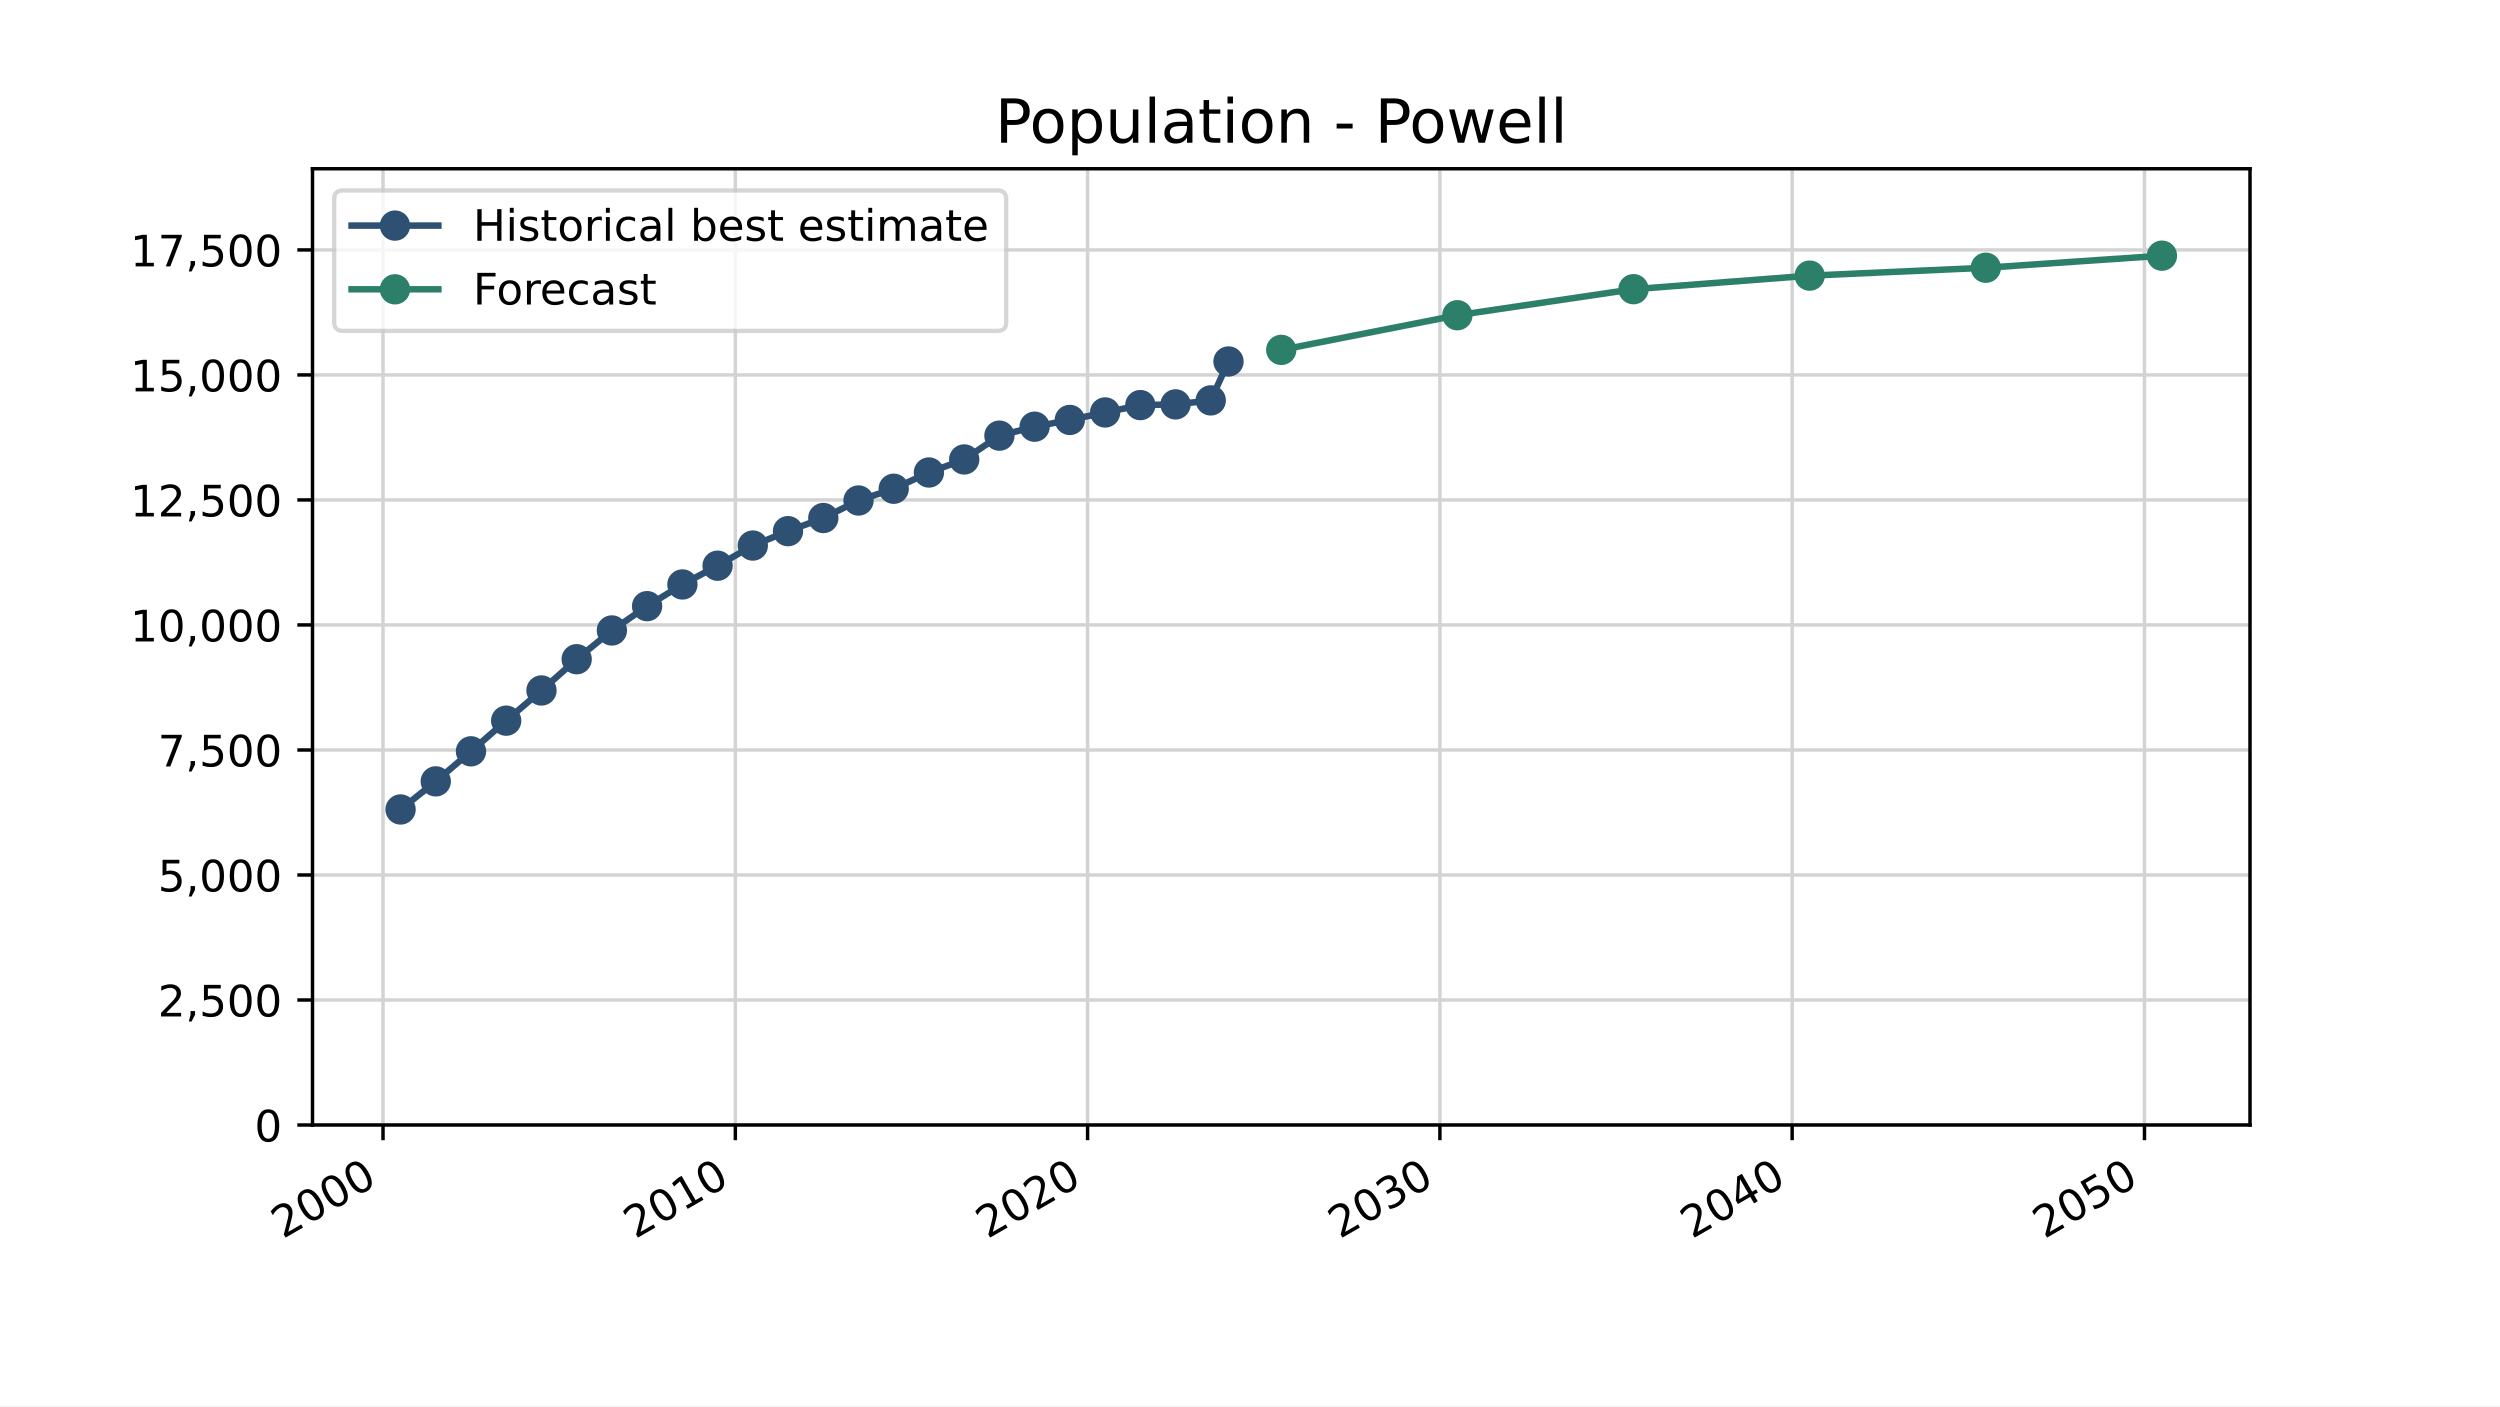
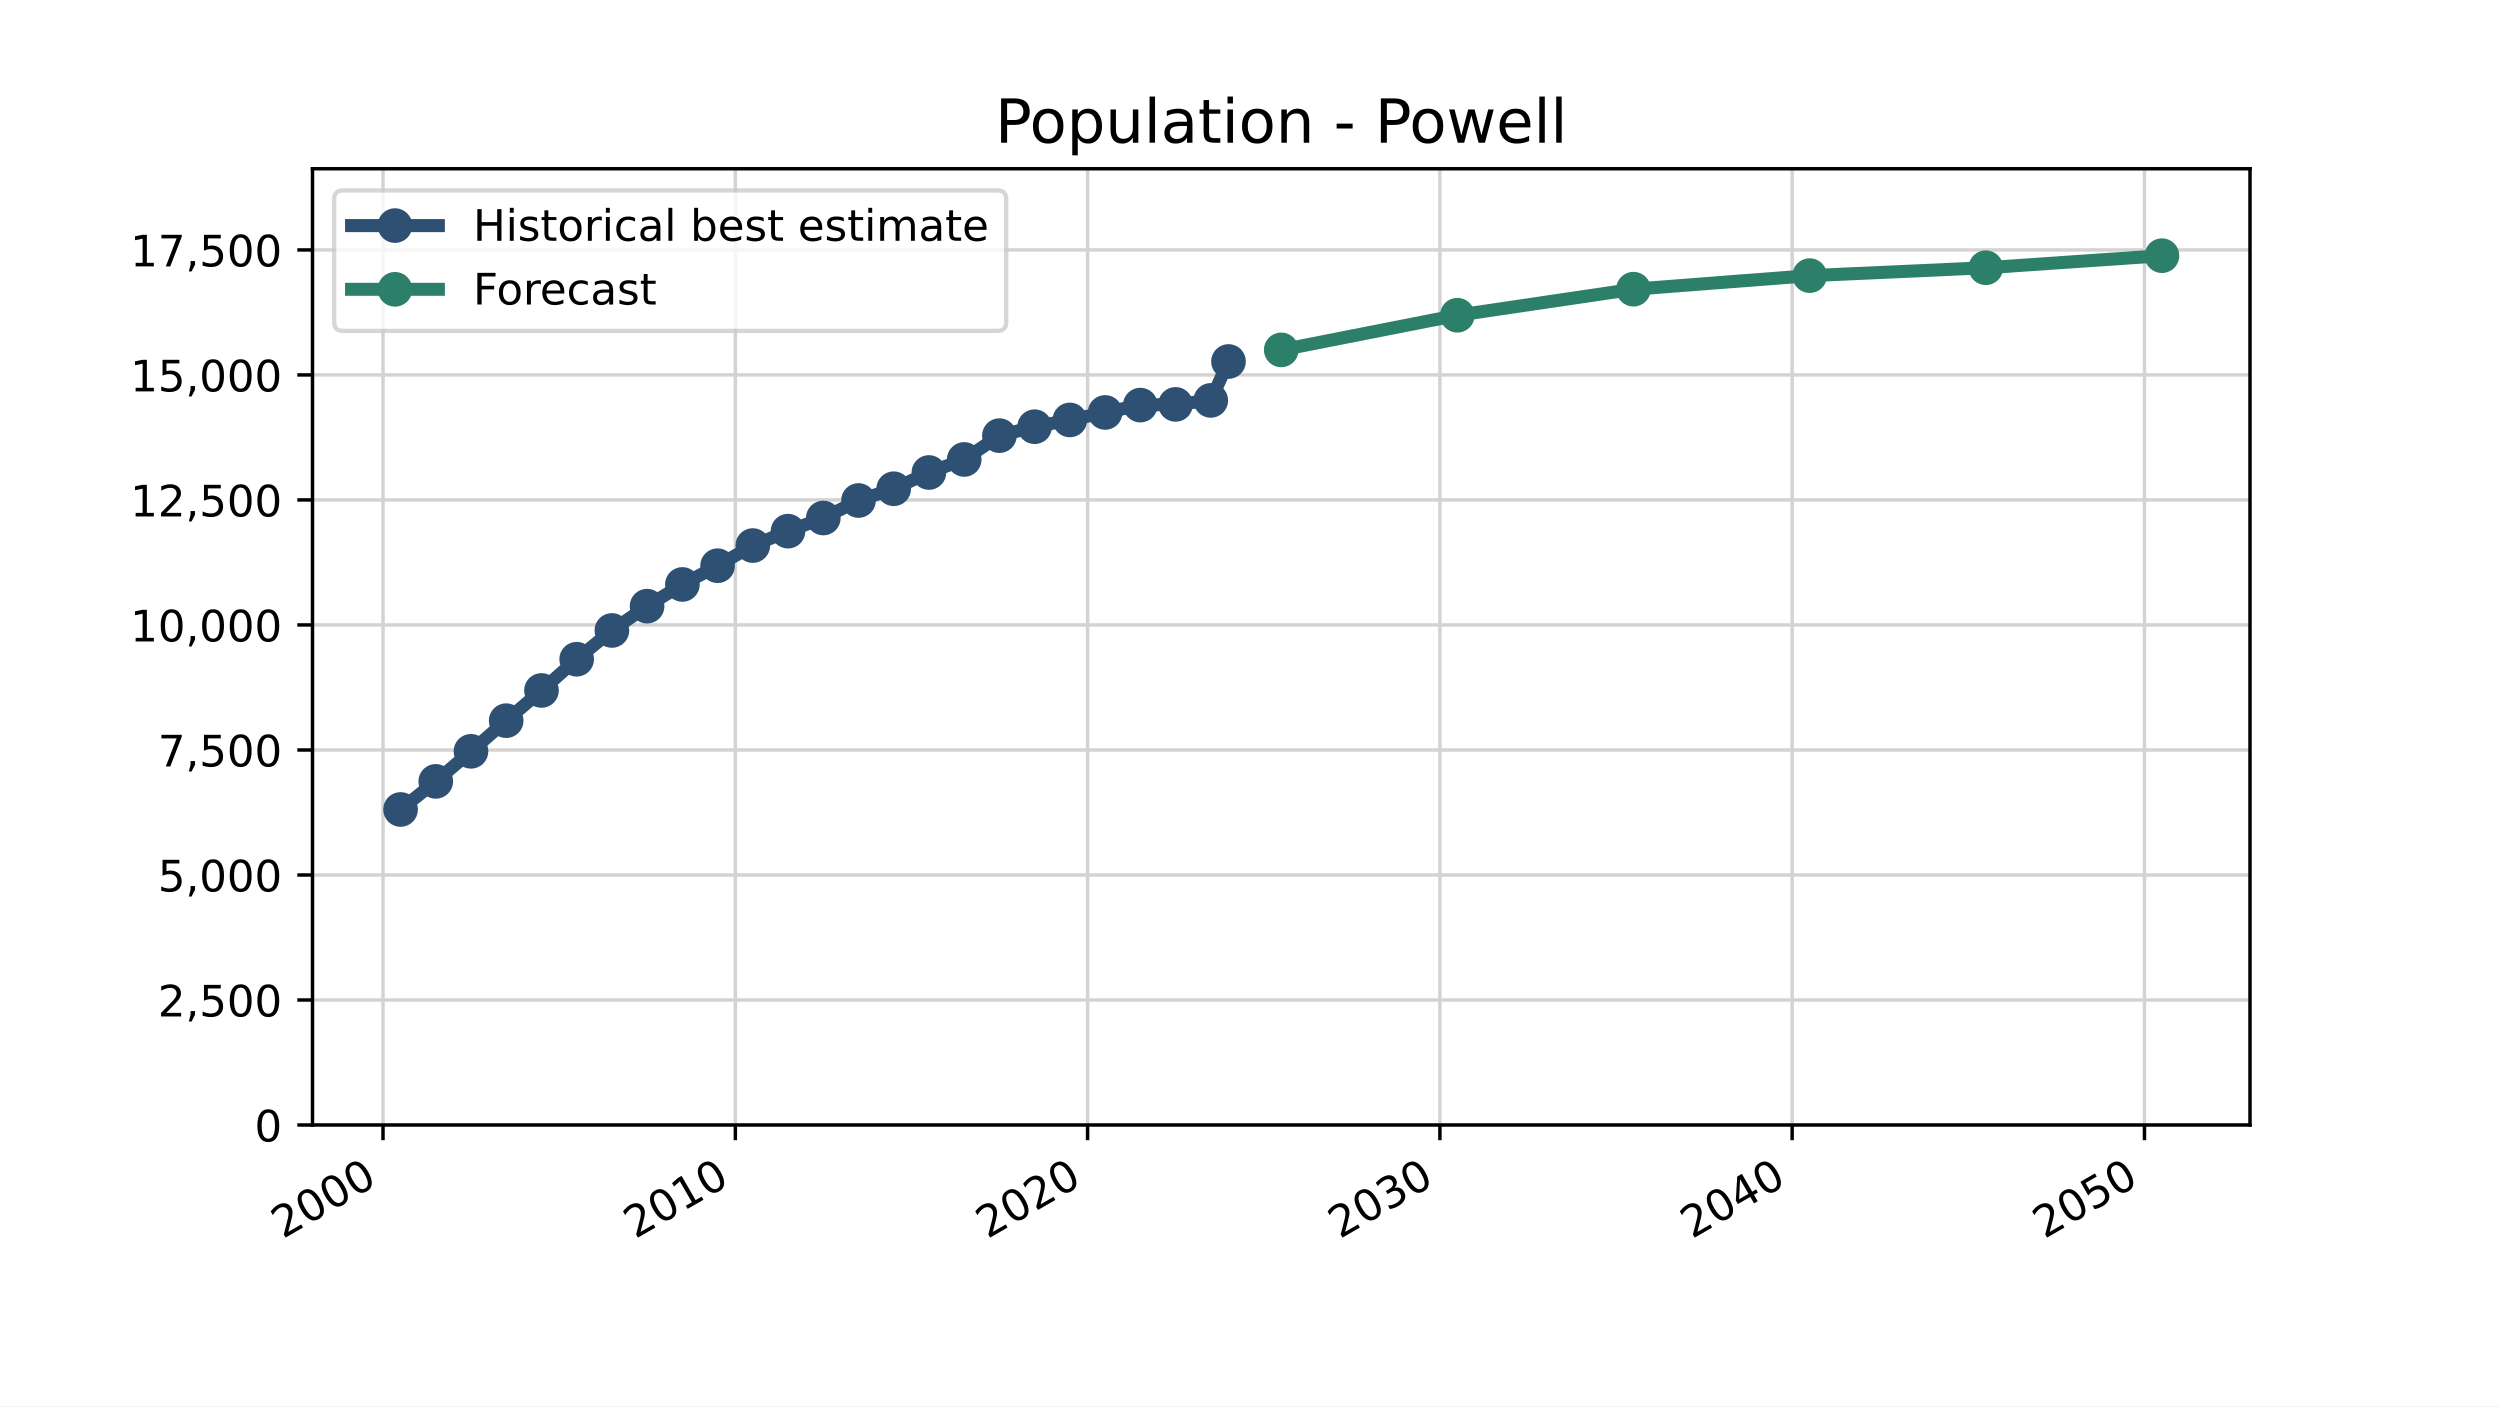
<svg xmlns="http://www.w3.org/2000/svg" xmlns:xlink="http://www.w3.org/1999/xlink" width="576pt" height="324pt" viewBox="0 0 576 324" version="1.1">
  <defs>
    <style type="text/css">*{stroke-linejoin: round; stroke-linecap: butt}</style>
  </defs>
  <g id="figure_1">
    <g id="patch_1">
      <path d="M 0 324  L 576 324  L 576 0  L 0 0  z " style="fill: #ffffff" />
    </g>
    <g id="axes_1">
      <g id="patch_2">
        <path d="M 72 259.2  L 518.4 259.2  L 518.4 38.88  L 72 38.88  z " style="fill: #ffffff" />
      </g>
      <g id="matplotlib.axis_1">
        <g id="xtick_1">
          <g id="line2d_1">
-             <path d="M 88.247 259.2  L 88.247 38.88  " clip-path="url(#p4f12558e69)" style="fill: none; stroke: #d3d3d3; stroke-width: 0.8; stroke-linecap: square" />
+             <path d="M 88.247 259.2  L 88.247 38.88  " clip-path="url(#p412630bc6e)" style="fill: none; stroke: #d3d3d3; stroke-width: 0.8; stroke-linecap: square" />
          </g>
          <g id="line2d_2">
            <defs>
-               <path id="m147e998c92" d="M 0 0  L 0 3.5  " style="stroke: #000000; stroke-width: 0.8" />
+               <path id="m568a4f21c8" d="M 0 0  L 0 3.5  " style="stroke: #000000; stroke-width: 0.8" />
            </defs>
            <g>
-               <use xlink:href="#m147e998c92" x="88.247" y="259.2" style="stroke: #000000; stroke-width: 0.8" />
+               <use xlink:href="#m568a4f21c8" x="88.247" y="259.2" style="stroke: #000000; stroke-width: 0.8" />
            </g>
          </g>
          <g id="text_1">
            <g transform="translate(65.16631 285.5054) rotate(-30) scale(0.1 -0.1)">
              <defs>
                <path id="DejaVuSans-32" d="M 1228 531  L 3431 531  L 3431 0  L 469 0  L 469 531  Q 828 903 1448 1529  Q 2069 2156 2228 2338  Q 2531 2678 2651 2914  Q 2772 3150 2772 3378  Q 2772 3750 2511 3984  Q 2250 4219 1831 4219  Q 1534 4219 1204 4116  Q 875 4013 500 3803  L 500 4441  Q 881 4594 1212 4672  Q 1544 4750 1819 4750  Q 2544 4750 2975 4387  Q 3406 4025 3406 3419  Q 3406 3131 3298 2873  Q 3191 2616 2906 2266  Q 2828 2175 2409 1742  Q 1991 1309 1228 531  z " transform="scale(0.015625)" />
                <path id="DejaVuSans-30" d="M 2034 4250  Q 1547 4250 1301 3770  Q 1056 3291 1056 2328  Q 1056 1369 1301 889  Q 1547 409 2034 409  Q 2525 409 2770 889  Q 3016 1369 3016 2328  Q 3016 3291 2770 3770  Q 2525 4250 2034 4250  z M 2034 4750  Q 2819 4750 3233 4129  Q 3647 3509 3647 2328  Q 3647 1150 3233 529  Q 2819 -91 2034 -91  Q 1250 -91 836 529  Q 422 1150 422 2328  Q 422 3509 836 4129  Q 1250 4750 2034 4750  z " transform="scale(0.015625)" />
              </defs>
              <use xlink:href="#DejaVuSans-32" />
              <use xlink:href="#DejaVuSans-30" x="63.623" />
              <use xlink:href="#DejaVuSans-30" x="127.246" />
              <use xlink:href="#DejaVuSans-30" x="190.869" />
            </g>
          </g>
        </g>
        <g id="xtick_2">
          <g id="line2d_3">
-             <path d="M 169.423 259.2  L 169.423 38.88  " clip-path="url(#p4f12558e69)" style="fill: none; stroke: #d3d3d3; stroke-width: 0.8; stroke-linecap: square" />
+             <path d="M 169.423 259.2  L 169.423 38.88  " clip-path="url(#p412630bc6e)" style="fill: none; stroke: #d3d3d3; stroke-width: 0.8; stroke-linecap: square" />
          </g>
          <g id="line2d_4">
            <g>
-               <use xlink:href="#m147e998c92" x="169.423" y="259.2" style="stroke: #000000; stroke-width: 0.8" />
+               <use xlink:href="#m568a4f21c8" x="169.423" y="259.2" style="stroke: #000000; stroke-width: 0.8" />
            </g>
          </g>
          <g id="text_2">
            <g transform="translate(146.3433 285.5054) rotate(-30) scale(0.1 -0.1)">
              <defs>
                <path id="DejaVuSans-31" d="M 794 531  L 1825 531  L 1825 4091  L 703 3866  L 703 4441  L 1819 4666  L 2450 4666  L 2450 531  L 3481 531  L 3481 0  L 794 0  L 794 531  z " transform="scale(0.015625)" />
              </defs>
              <use xlink:href="#DejaVuSans-32" />
              <use xlink:href="#DejaVuSans-30" x="63.623" />
              <use xlink:href="#DejaVuSans-31" x="127.246" />
              <use xlink:href="#DejaVuSans-30" x="190.869" />
            </g>
          </g>
        </g>
        <g id="xtick_3">
          <g id="line2d_5">
-             <path d="M 250.578 259.2  L 250.578 38.88  " clip-path="url(#p4f12558e69)" style="fill: none; stroke: #d3d3d3; stroke-width: 0.8; stroke-linecap: square" />
+             <path d="M 250.578 259.2  L 250.578 38.88  " clip-path="url(#p412630bc6e)" style="fill: none; stroke: #d3d3d3; stroke-width: 0.8; stroke-linecap: square" />
          </g>
          <g id="line2d_6">
            <g>
-               <use xlink:href="#m147e998c92" x="250.578" y="259.2" style="stroke: #000000; stroke-width: 0.8" />
+               <use xlink:href="#m568a4f21c8" x="250.578" y="259.2" style="stroke: #000000; stroke-width: 0.8" />
            </g>
          </g>
          <g id="text_3">
            <g transform="translate(227.498 285.5054) rotate(-30) scale(0.1 -0.1)">
              <use xlink:href="#DejaVuSans-32" />
              <use xlink:href="#DejaVuSans-30" x="63.623" />
              <use xlink:href="#DejaVuSans-32" x="127.246" />
              <use xlink:href="#DejaVuSans-30" x="190.869" />
            </g>
          </g>
        </g>
        <g id="xtick_4">
          <g id="line2d_7">
-             <path d="M 331.755 259.2  L 331.755 38.88  " clip-path="url(#p4f12558e69)" style="fill: none; stroke: #d3d3d3; stroke-width: 0.8; stroke-linecap: square" />
+             <path d="M 331.755 259.2  L 331.755 38.88  " clip-path="url(#p412630bc6e)" style="fill: none; stroke: #d3d3d3; stroke-width: 0.8; stroke-linecap: square" />
          </g>
          <g id="line2d_8">
            <g>
-               <use xlink:href="#m147e998c92" x="331.755" y="259.2" style="stroke: #000000; stroke-width: 0.8" />
+               <use xlink:href="#m568a4f21c8" x="331.755" y="259.2" style="stroke: #000000; stroke-width: 0.8" />
            </g>
          </g>
          <g id="text_4">
            <g transform="translate(308.675 285.5054) rotate(-30) scale(0.1 -0.1)">
              <defs>
                <path id="DejaVuSans-33" d="M 2597 2516  Q 3050 2419 3304 2112  Q 3559 1806 3559 1356  Q 3559 666 3084 287  Q 2609 -91 1734 -91  Q 1441 -91 1130 -33  Q 819 25 488 141  L 488 750  Q 750 597 1062 519  Q 1375 441 1716 441  Q 2309 441 2620 675  Q 2931 909 2931 1356  Q 2931 1769 2642 2001  Q 2353 2234 1838 2234  L 1294 2234  L 1294 2753  L 1863 2753  Q 2328 2753 2575 2939  Q 2822 3125 2822 3475  Q 2822 3834 2567 4026  Q 2313 4219 1838 4219  Q 1578 4219 1281 4162  Q 984 4106 628 3988  L 628 4550  Q 988 4650 1302 4700  Q 1616 4750 1894 4750  Q 2613 4750 3031 4423  Q 3450 4097 3450 3541  Q 3450 3153 3228 2886  Q 3006 2619 2597 2516  z " transform="scale(0.015625)" />
              </defs>
              <use xlink:href="#DejaVuSans-32" />
              <use xlink:href="#DejaVuSans-30" x="63.623" />
              <use xlink:href="#DejaVuSans-33" x="127.246" />
              <use xlink:href="#DejaVuSans-30" x="190.869" />
            </g>
          </g>
        </g>
        <g id="xtick_5">
          <g id="line2d_9">
-             <path d="M 412.91 259.2  L 412.91 38.88  " clip-path="url(#p4f12558e69)" style="fill: none; stroke: #d3d3d3; stroke-width: 0.8; stroke-linecap: square" />
+             <path d="M 412.91 259.2  L 412.91 38.88  " clip-path="url(#p412630bc6e)" style="fill: none; stroke: #d3d3d3; stroke-width: 0.8; stroke-linecap: square" />
          </g>
          <g id="line2d_10">
            <g>
-               <use xlink:href="#m147e998c92" x="412.91" y="259.2" style="stroke: #000000; stroke-width: 0.8" />
+               <use xlink:href="#m568a4f21c8" x="412.91" y="259.2" style="stroke: #000000; stroke-width: 0.8" />
            </g>
          </g>
          <g id="text_5">
            <g transform="translate(389.8297 285.5054) rotate(-30) scale(0.1 -0.1)">
              <defs>
                <path id="DejaVuSans-34" d="M 2419 4116  L 825 1625  L 2419 1625  L 2419 4116  z M 2253 4666  L 3047 4666  L 3047 1625  L 3713 1625  L 3713 1100  L 3047 1100  L 3047 0  L 2419 0  L 2419 1100  L 313 1100  L 313 1709  L 2253 4666  z " transform="scale(0.015625)" />
              </defs>
              <use xlink:href="#DejaVuSans-32" />
              <use xlink:href="#DejaVuSans-30" x="63.623" />
              <use xlink:href="#DejaVuSans-34" x="127.246" />
              <use xlink:href="#DejaVuSans-30" x="190.869" />
            </g>
          </g>
        </g>
        <g id="xtick_6">
          <g id="line2d_11">
-             <path d="M 494.087 259.2  L 494.087 38.88  " clip-path="url(#p4f12558e69)" style="fill: none; stroke: #d3d3d3; stroke-width: 0.8; stroke-linecap: square" />
+             <path d="M 494.087 259.2  L 494.087 38.88  " clip-path="url(#p412630bc6e)" style="fill: none; stroke: #d3d3d3; stroke-width: 0.8; stroke-linecap: square" />
          </g>
          <g id="line2d_12">
            <g>
-               <use xlink:href="#m147e998c92" x="494.087" y="259.2" style="stroke: #000000; stroke-width: 0.8" />
+               <use xlink:href="#m568a4f21c8" x="494.087" y="259.2" style="stroke: #000000; stroke-width: 0.8" />
            </g>
          </g>
          <g id="text_6">
            <g transform="translate(471.0067 285.5054) rotate(-30) scale(0.1 -0.1)">
              <defs>
                <path id="DejaVuSans-35" d="M 691 4666  L 3169 4666  L 3169 4134  L 1269 4134  L 1269 2991  Q 1406 3038 1543 3061  Q 1681 3084 1819 3084  Q 2600 3084 3056 2656  Q 3513 2228 3513 1497  Q 3513 744 3044 326  Q 2575 -91 1722 -91  Q 1428 -91 1123 -41  Q 819 9 494 109  L 494 744  Q 775 591 1075 516  Q 1375 441 1709 441  Q 2250 441 2565 725  Q 2881 1009 2881 1497  Q 2881 1984 2565 2268  Q 2250 2553 1709 2553  Q 1456 2553 1204 2497  Q 953 2441 691 2322  L 691 4666  z " transform="scale(0.015625)" />
              </defs>
              <use xlink:href="#DejaVuSans-32" />
              <use xlink:href="#DejaVuSans-30" x="63.623" />
              <use xlink:href="#DejaVuSans-35" x="127.246" />
              <use xlink:href="#DejaVuSans-30" x="190.869" />
            </g>
          </g>
        </g>
      </g>
      <g id="matplotlib.axis_2">
        <g id="ytick_1">
          <g id="line2d_13">
-             <path d="M 72 259.2  L 518.4 259.2  " clip-path="url(#p4f12558e69)" style="fill: none; stroke: #d3d3d3; stroke-width: 0.8; stroke-linecap: square" />
+             <path d="M 72 259.2  L 518.4 259.2  " clip-path="url(#p412630bc6e)" style="fill: none; stroke: #d3d3d3; stroke-width: 0.8; stroke-linecap: square" />
          </g>
          <g id="line2d_14">
            <defs>
-               <path id="m5304075250" d="M 0 0  L -3.5 0  " style="stroke: #000000; stroke-width: 0.8" />
+               <path id="m6500c8d4d3" d="M 0 0  L -3.5 0  " style="stroke: #000000; stroke-width: 0.8" />
            </defs>
            <g>
-               <use xlink:href="#m5304075250" x="72" y="259.2" style="stroke: #000000; stroke-width: 0.8" />
+               <use xlink:href="#m6500c8d4d3" x="72" y="259.2" style="stroke: #000000; stroke-width: 0.8" />
            </g>
          </g>
          <g id="text_7">
            <g transform="translate(58.6375 262.9992) scale(0.1 -0.1)">
              <use xlink:href="#DejaVuSans-30" />
            </g>
          </g>
        </g>
        <g id="ytick_2">
          <g id="line2d_15">
-             <path d="M 72 230.398  L 518.4 230.398  " clip-path="url(#p4f12558e69)" style="fill: none; stroke: #d3d3d3; stroke-width: 0.8; stroke-linecap: square" />
+             <path d="M 72 230.398  L 518.4 230.398  " clip-path="url(#p412630bc6e)" style="fill: none; stroke: #d3d3d3; stroke-width: 0.8; stroke-linecap: square" />
          </g>
          <g id="line2d_16">
            <g>
-               <use xlink:href="#m5304075250" x="72" y="230.398" style="stroke: #000000; stroke-width: 0.8" />
+               <use xlink:href="#m6500c8d4d3" x="72" y="230.398" style="stroke: #000000; stroke-width: 0.8" />
            </g>
          </g>
          <g id="text_8">
            <g transform="translate(36.37188 234.197) scale(0.1 -0.1)">
              <defs>
                <path id="DejaVuSans-2c" d="M 750 794  L 1409 794  L 1409 256  L 897 -744  L 494 -744  L 750 256  L 750 794  z " transform="scale(0.015625)" />
              </defs>
              <use xlink:href="#DejaVuSans-32" />
              <use xlink:href="#DejaVuSans-2c" x="63.623" />
              <use xlink:href="#DejaVuSans-35" x="95.41" />
              <use xlink:href="#DejaVuSans-30" x="159.033" />
              <use xlink:href="#DejaVuSans-30" x="222.656" />
            </g>
          </g>
        </g>
        <g id="ytick_3">
          <g id="line2d_17">
-             <path d="M 72 201.595  L 518.4 201.595  " clip-path="url(#p4f12558e69)" style="fill: none; stroke: #d3d3d3; stroke-width: 0.8; stroke-linecap: square" />
+             <path d="M 72 201.595  L 518.4 201.595  " clip-path="url(#p412630bc6e)" style="fill: none; stroke: #d3d3d3; stroke-width: 0.8; stroke-linecap: square" />
          </g>
          <g id="line2d_18">
            <g>
-               <use xlink:href="#m5304075250" x="72" y="201.595" style="stroke: #000000; stroke-width: 0.8" />
+               <use xlink:href="#m6500c8d4d3" x="72" y="201.595" style="stroke: #000000; stroke-width: 0.8" />
            </g>
          </g>
          <g id="text_9">
            <g transform="translate(36.37188 205.3947) scale(0.1 -0.1)">
              <use xlink:href="#DejaVuSans-35" />
              <use xlink:href="#DejaVuSans-2c" x="63.623" />
              <use xlink:href="#DejaVuSans-30" x="95.41" />
              <use xlink:href="#DejaVuSans-30" x="159.033" />
              <use xlink:href="#DejaVuSans-30" x="222.656" />
            </g>
          </g>
        </g>
        <g id="ytick_4">
          <g id="line2d_19">
-             <path d="M 72 172.793  L 518.4 172.793  " clip-path="url(#p4f12558e69)" style="fill: none; stroke: #d3d3d3; stroke-width: 0.8; stroke-linecap: square" />
+             <path d="M 72 172.793  L 518.4 172.793  " clip-path="url(#p412630bc6e)" style="fill: none; stroke: #d3d3d3; stroke-width: 0.8; stroke-linecap: square" />
          </g>
          <g id="line2d_20">
            <g>
-               <use xlink:href="#m5304075250" x="72" y="172.793" style="stroke: #000000; stroke-width: 0.8" />
+               <use xlink:href="#m6500c8d4d3" x="72" y="172.793" style="stroke: #000000; stroke-width: 0.8" />
            </g>
          </g>
          <g id="text_10">
            <g transform="translate(36.37188 176.5924) scale(0.1 -0.1)">
              <defs>
                <path id="DejaVuSans-37" d="M 525 4666  L 3525 4666  L 3525 4397  L 1831 0  L 1172 0  L 2766 4134  L 525 4134  L 525 4666  z " transform="scale(0.015625)" />
              </defs>
              <use xlink:href="#DejaVuSans-37" />
              <use xlink:href="#DejaVuSans-2c" x="63.623" />
              <use xlink:href="#DejaVuSans-35" x="95.41" />
              <use xlink:href="#DejaVuSans-30" x="159.033" />
              <use xlink:href="#DejaVuSans-30" x="222.656" />
            </g>
          </g>
        </g>
        <g id="ytick_5">
          <g id="line2d_21">
-             <path d="M 72 143.991  L 518.4 143.991  " clip-path="url(#p4f12558e69)" style="fill: none; stroke: #d3d3d3; stroke-width: 0.8; stroke-linecap: square" />
+             <path d="M 72 143.991  L 518.4 143.991  " clip-path="url(#p412630bc6e)" style="fill: none; stroke: #d3d3d3; stroke-width: 0.8; stroke-linecap: square" />
          </g>
          <g id="line2d_22">
            <g>
-               <use xlink:href="#m5304075250" x="72" y="143.991" style="stroke: #000000; stroke-width: 0.8" />
+               <use xlink:href="#m6500c8d4d3" x="72" y="143.991" style="stroke: #000000; stroke-width: 0.8" />
            </g>
          </g>
          <g id="text_11">
            <g transform="translate(30.00937 147.7902) scale(0.1 -0.1)">
              <use xlink:href="#DejaVuSans-31" />
              <use xlink:href="#DejaVuSans-30" x="63.623" />
              <use xlink:href="#DejaVuSans-2c" x="127.246" />
              <use xlink:href="#DejaVuSans-30" x="159.033" />
              <use xlink:href="#DejaVuSans-30" x="222.656" />
              <use xlink:href="#DejaVuSans-30" x="286.279" />
            </g>
          </g>
        </g>
        <g id="ytick_6">
          <g id="line2d_23">
-             <path d="M 72 115.189  L 518.4 115.189  " clip-path="url(#p4f12558e69)" style="fill: none; stroke: #d3d3d3; stroke-width: 0.8; stroke-linecap: square" />
+             <path d="M 72 115.189  L 518.4 115.189  " clip-path="url(#p412630bc6e)" style="fill: none; stroke: #d3d3d3; stroke-width: 0.8; stroke-linecap: square" />
          </g>
          <g id="line2d_24">
            <g>
-               <use xlink:href="#m5304075250" x="72" y="115.189" style="stroke: #000000; stroke-width: 0.8" />
+               <use xlink:href="#m6500c8d4d3" x="72" y="115.189" style="stroke: #000000; stroke-width: 0.8" />
            </g>
          </g>
          <g id="text_12">
            <g transform="translate(30.00937 118.9879) scale(0.1 -0.1)">
              <use xlink:href="#DejaVuSans-31" />
              <use xlink:href="#DejaVuSans-32" x="63.623" />
              <use xlink:href="#DejaVuSans-2c" x="127.246" />
              <use xlink:href="#DejaVuSans-35" x="159.033" />
              <use xlink:href="#DejaVuSans-30" x="222.656" />
              <use xlink:href="#DejaVuSans-30" x="286.279" />
            </g>
          </g>
        </g>
        <g id="ytick_7">
          <g id="line2d_25">
-             <path d="M 72 86.386  L 518.4 86.386  " clip-path="url(#p4f12558e69)" style="fill: none; stroke: #d3d3d3; stroke-width: 0.8; stroke-linecap: square" />
+             <path d="M 72 86.386  L 518.4 86.386  " clip-path="url(#p412630bc6e)" style="fill: none; stroke: #d3d3d3; stroke-width: 0.8; stroke-linecap: square" />
          </g>
          <g id="line2d_26">
            <g>
-               <use xlink:href="#m5304075250" x="72" y="86.386" style="stroke: #000000; stroke-width: 0.8" />
+               <use xlink:href="#m6500c8d4d3" x="72" y="86.386" style="stroke: #000000; stroke-width: 0.8" />
            </g>
          </g>
          <g id="text_13">
            <g transform="translate(30.00937 90.18567) scale(0.1 -0.1)">
              <use xlink:href="#DejaVuSans-31" />
              <use xlink:href="#DejaVuSans-35" x="63.623" />
              <use xlink:href="#DejaVuSans-2c" x="127.246" />
              <use xlink:href="#DejaVuSans-30" x="159.033" />
              <use xlink:href="#DejaVuSans-30" x="222.656" />
              <use xlink:href="#DejaVuSans-30" x="286.279" />
            </g>
          </g>
        </g>
        <g id="ytick_8">
          <g id="line2d_27">
-             <path d="M 72 57.584  L 518.4 57.584  " clip-path="url(#p4f12558e69)" style="fill: none; stroke: #d3d3d3; stroke-width: 0.8; stroke-linecap: square" />
+             <path d="M 72 57.584  L 518.4 57.584  " clip-path="url(#p412630bc6e)" style="fill: none; stroke: #d3d3d3; stroke-width: 0.8; stroke-linecap: square" />
          </g>
          <g id="line2d_28">
            <g>
-               <use xlink:href="#m5304075250" x="72" y="57.584" style="stroke: #000000; stroke-width: 0.8" />
+               <use xlink:href="#m6500c8d4d3" x="72" y="57.584" style="stroke: #000000; stroke-width: 0.8" />
            </g>
          </g>
          <g id="text_14">
            <g transform="translate(30.00937 61.38341) scale(0.1 -0.1)">
              <use xlink:href="#DejaVuSans-31" />
              <use xlink:href="#DejaVuSans-37" x="63.623" />
              <use xlink:href="#DejaVuSans-2c" x="127.246" />
              <use xlink:href="#DejaVuSans-35" x="159.033" />
              <use xlink:href="#DejaVuSans-30" x="222.656" />
              <use xlink:href="#DejaVuSans-30" x="286.279" />
            </g>
          </g>
        </g>
      </g>
      <g id="line2d_29">
-         <path d="M 92.291 186.503  L 100.402 180.028  L 108.513 173.104  L 116.624 166.042  L 124.757 159.083  L 132.868 151.883  L 140.979 145.258  L 149.09 139.659  L 157.224 134.659  L 165.335 130.339  L 173.446 125.696  L 181.557 122.378  L 189.69 119.348  L 197.801 115.315  L 205.912 112.608  L 214.023 108.864  L 222.156 105.857  L 230.267 100.373  L 238.378 98.311  L 246.489 96.755  L 254.623 95.027  L 262.734 93.334  L 270.845 93.172  L 278.956 92.251  L 283.045 83.287  " clip-path="url(#p4f12558e69)" style="fill: none; stroke: #2e5072; stroke-width: 1.5; stroke-linecap: square" />
+         <path d="M 92.291 186.503  L 100.402 180.028  L 108.513 173.104  L 116.624 166.042  L 124.757 159.083  L 132.868 151.883  L 140.979 145.258  L 149.09 139.659  L 157.224 134.659  L 165.335 130.339  L 173.446 125.696  L 181.557 122.378  L 189.69 119.348  L 197.801 115.315  L 205.912 112.608  L 214.023 108.864  L 222.156 105.857  L 230.267 100.373  L 238.378 98.311  L 246.489 96.755  L 254.623 95.027  L 262.734 93.334  L 270.845 93.172  L 278.956 92.251  L 283.045 83.287  " clip-path="url(#p412630bc6e)" style="fill: none; stroke: #2e5072; stroke-width: 3; stroke-linecap: square" />
        <defs>
-           <path id="m2775ac38ef" d="M 0 3  C 0.796 3 1.559 2.684 2.121 2.121  C 2.684 1.559 3 0.796 3 0  C 3 -0.796 2.684 -1.559 2.121 -2.121  C 1.559 -2.684 0.796 -3 0 -3  C -0.796 -3 -1.559 -2.684 -2.121 -2.121  C -2.684 -1.559 -3 -0.796 -3 0  C -3 0.796 -2.684 1.559 -2.121 2.121  C -1.559 2.684 -0.796 3 0 3  z " style="stroke: #2e5072" />
+           <path id="m7b096131fe" d="M 0 3.5  C 0.928 3.5 1.819 3.131 2.475 2.475  C 3.131 1.819 3.5 0.928 3.5 0  C 3.5 -0.928 3.131 -1.819 2.475 -2.475  C 1.819 -3.131 0.928 -3.5 0 -3.5  C -0.928 -3.5 -1.819 -3.131 -2.475 -2.475  C -3.131 -1.819 -3.5 -0.928 -3.5 0  C -3.5 0.928 -3.131 1.819 -2.475 2.475  C -1.819 3.131 -0.928 3.5 0 3.5  z " style="stroke: #2e5072" />
        </defs>
-         <g clip-path="url(#p4f12558e69)">
-           <use xlink:href="#m2775ac38ef" x="92.291" y="186.503" style="fill: #2e5072; stroke: #2e5072" />
-           <use xlink:href="#m2775ac38ef" x="100.402" y="180.028" style="fill: #2e5072; stroke: #2e5072" />
-           <use xlink:href="#m2775ac38ef" x="108.513" y="173.104" style="fill: #2e5072; stroke: #2e5072" />
-           <use xlink:href="#m2775ac38ef" x="116.624" y="166.042" style="fill: #2e5072; stroke: #2e5072" />
-           <use xlink:href="#m2775ac38ef" x="124.757" y="159.083" style="fill: #2e5072; stroke: #2e5072" />
-           <use xlink:href="#m2775ac38ef" x="132.868" y="151.883" style="fill: #2e5072; stroke: #2e5072" />
-           <use xlink:href="#m2775ac38ef" x="140.979" y="145.258" style="fill: #2e5072; stroke: #2e5072" />
-           <use xlink:href="#m2775ac38ef" x="149.09" y="139.659" style="fill: #2e5072; stroke: #2e5072" />
-           <use xlink:href="#m2775ac38ef" x="157.224" y="134.659" style="fill: #2e5072; stroke: #2e5072" />
-           <use xlink:href="#m2775ac38ef" x="165.335" y="130.339" style="fill: #2e5072; stroke: #2e5072" />
-           <use xlink:href="#m2775ac38ef" x="173.446" y="125.696" style="fill: #2e5072; stroke: #2e5072" />
-           <use xlink:href="#m2775ac38ef" x="181.557" y="122.378" style="fill: #2e5072; stroke: #2e5072" />
-           <use xlink:href="#m2775ac38ef" x="189.69" y="119.348" style="fill: #2e5072; stroke: #2e5072" />
-           <use xlink:href="#m2775ac38ef" x="197.801" y="115.315" style="fill: #2e5072; stroke: #2e5072" />
-           <use xlink:href="#m2775ac38ef" x="205.912" y="112.608" style="fill: #2e5072; stroke: #2e5072" />
-           <use xlink:href="#m2775ac38ef" x="214.023" y="108.864" style="fill: #2e5072; stroke: #2e5072" />
-           <use xlink:href="#m2775ac38ef" x="222.156" y="105.857" style="fill: #2e5072; stroke: #2e5072" />
-           <use xlink:href="#m2775ac38ef" x="230.267" y="100.373" style="fill: #2e5072; stroke: #2e5072" />
-           <use xlink:href="#m2775ac38ef" x="238.378" y="98.311" style="fill: #2e5072; stroke: #2e5072" />
-           <use xlink:href="#m2775ac38ef" x="246.489" y="96.755" style="fill: #2e5072; stroke: #2e5072" />
-           <use xlink:href="#m2775ac38ef" x="254.623" y="95.027" style="fill: #2e5072; stroke: #2e5072" />
-           <use xlink:href="#m2775ac38ef" x="262.734" y="93.334" style="fill: #2e5072; stroke: #2e5072" />
-           <use xlink:href="#m2775ac38ef" x="270.845" y="93.172" style="fill: #2e5072; stroke: #2e5072" />
-           <use xlink:href="#m2775ac38ef" x="278.956" y="92.251" style="fill: #2e5072; stroke: #2e5072" />
-           <use xlink:href="#m2775ac38ef" x="283.045" y="83.287" style="fill: #2e5072; stroke: #2e5072" />
+         <g clip-path="url(#p412630bc6e)">
+           <use xlink:href="#m7b096131fe" x="92.291" y="186.503" style="fill: #2e5072; stroke: #2e5072" />
+           <use xlink:href="#m7b096131fe" x="100.402" y="180.028" style="fill: #2e5072; stroke: #2e5072" />
+           <use xlink:href="#m7b096131fe" x="108.513" y="173.104" style="fill: #2e5072; stroke: #2e5072" />
+           <use xlink:href="#m7b096131fe" x="116.624" y="166.042" style="fill: #2e5072; stroke: #2e5072" />
+           <use xlink:href="#m7b096131fe" x="124.757" y="159.083" style="fill: #2e5072; stroke: #2e5072" />
+           <use xlink:href="#m7b096131fe" x="132.868" y="151.883" style="fill: #2e5072; stroke: #2e5072" />
+           <use xlink:href="#m7b096131fe" x="140.979" y="145.258" style="fill: #2e5072; stroke: #2e5072" />
+           <use xlink:href="#m7b096131fe" x="149.09" y="139.659" style="fill: #2e5072; stroke: #2e5072" />
+           <use xlink:href="#m7b096131fe" x="157.224" y="134.659" style="fill: #2e5072; stroke: #2e5072" />
+           <use xlink:href="#m7b096131fe" x="165.335" y="130.339" style="fill: #2e5072; stroke: #2e5072" />
+           <use xlink:href="#m7b096131fe" x="173.446" y="125.696" style="fill: #2e5072; stroke: #2e5072" />
+           <use xlink:href="#m7b096131fe" x="181.557" y="122.378" style="fill: #2e5072; stroke: #2e5072" />
+           <use xlink:href="#m7b096131fe" x="189.69" y="119.348" style="fill: #2e5072; stroke: #2e5072" />
+           <use xlink:href="#m7b096131fe" x="197.801" y="115.315" style="fill: #2e5072; stroke: #2e5072" />
+           <use xlink:href="#m7b096131fe" x="205.912" y="112.608" style="fill: #2e5072; stroke: #2e5072" />
+           <use xlink:href="#m7b096131fe" x="214.023" y="108.864" style="fill: #2e5072; stroke: #2e5072" />
+           <use xlink:href="#m7b096131fe" x="222.156" y="105.857" style="fill: #2e5072; stroke: #2e5072" />
+           <use xlink:href="#m7b096131fe" x="230.267" y="100.373" style="fill: #2e5072; stroke: #2e5072" />
+           <use xlink:href="#m7b096131fe" x="238.378" y="98.311" style="fill: #2e5072; stroke: #2e5072" />
+           <use xlink:href="#m7b096131fe" x="246.489" y="96.755" style="fill: #2e5072; stroke: #2e5072" />
+           <use xlink:href="#m7b096131fe" x="254.623" y="95.027" style="fill: #2e5072; stroke: #2e5072" />
+           <use xlink:href="#m7b096131fe" x="262.734" y="93.334" style="fill: #2e5072; stroke: #2e5072" />
+           <use xlink:href="#m7b096131fe" x="270.845" y="93.172" style="fill: #2e5072; stroke: #2e5072" />
+           <use xlink:href="#m7b096131fe" x="278.956" y="92.251" style="fill: #2e5072; stroke: #2e5072" />
+           <use xlink:href="#m7b096131fe" x="283.045" y="83.287" style="fill: #2e5072; stroke: #2e5072" />
        </g>
      </g>
      <g id="line2d_30">
-         <path d="M 295.2 80.614  L 335.777 72.63  L 376.355 66.628  L 416.954 63.506  L 457.532 61.686  L 498.109 58.909  " clip-path="url(#p4f12558e69)" style="fill: none; stroke: #2c7f68; stroke-width: 1.5; stroke-linecap: square" />
+         <path d="M 295.2 80.614  L 335.777 72.63  L 376.355 66.628  L 416.954 63.506  L 457.532 61.686  L 498.109 58.909  " clip-path="url(#p412630bc6e)" style="fill: none; stroke: #2c7f68; stroke-width: 3; stroke-linecap: square" />
        <defs>
-           <path id="m6e5bebcc31" d="M 0 3  C 0.796 3 1.559 2.684 2.121 2.121  C 2.684 1.559 3 0.796 3 0  C 3 -0.796 2.684 -1.559 2.121 -2.121  C 1.559 -2.684 0.796 -3 0 -3  C -0.796 -3 -1.559 -2.684 -2.121 -2.121  C -2.684 -1.559 -3 -0.796 -3 0  C -3 0.796 -2.684 1.559 -2.121 2.121  C -1.559 2.684 -0.796 3 0 3  z " style="stroke: #2c7f68" />
+           <path id="mbc6adabdf5" d="M 0 3.5  C 0.928 3.5 1.819 3.131 2.475 2.475  C 3.131 1.819 3.5 0.928 3.5 0  C 3.5 -0.928 3.131 -1.819 2.475 -2.475  C 1.819 -3.131 0.928 -3.5 0 -3.5  C -0.928 -3.5 -1.819 -3.131 -2.475 -2.475  C -3.131 -1.819 -3.5 -0.928 -3.5 0  C -3.5 0.928 -3.131 1.819 -2.475 2.475  C -1.819 3.131 -0.928 3.5 0 3.5  z " style="stroke: #2c7f68" />
        </defs>
-         <g clip-path="url(#p4f12558e69)">
-           <use xlink:href="#m6e5bebcc31" x="295.2" y="80.614" style="fill: #2c7f68; stroke: #2c7f68" />
-           <use xlink:href="#m6e5bebcc31" x="335.777" y="72.63" style="fill: #2c7f68; stroke: #2c7f68" />
-           <use xlink:href="#m6e5bebcc31" x="376.355" y="66.628" style="fill: #2c7f68; stroke: #2c7f68" />
-           <use xlink:href="#m6e5bebcc31" x="416.954" y="63.506" style="fill: #2c7f68; stroke: #2c7f68" />
-           <use xlink:href="#m6e5bebcc31" x="457.532" y="61.686" style="fill: #2c7f68; stroke: #2c7f68" />
-           <use xlink:href="#m6e5bebcc31" x="498.109" y="58.909" style="fill: #2c7f68; stroke: #2c7f68" />
+         <g clip-path="url(#p412630bc6e)">
+           <use xlink:href="#mbc6adabdf5" x="295.2" y="80.614" style="fill: #2c7f68; stroke: #2c7f68" />
+           <use xlink:href="#mbc6adabdf5" x="335.777" y="72.63" style="fill: #2c7f68; stroke: #2c7f68" />
+           <use xlink:href="#mbc6adabdf5" x="376.355" y="66.628" style="fill: #2c7f68; stroke: #2c7f68" />
+           <use xlink:href="#mbc6adabdf5" x="416.954" y="63.506" style="fill: #2c7f68; stroke: #2c7f68" />
+           <use xlink:href="#mbc6adabdf5" x="457.532" y="61.686" style="fill: #2c7f68; stroke: #2c7f68" />
+           <use xlink:href="#mbc6adabdf5" x="498.109" y="58.909" style="fill: #2c7f68; stroke: #2c7f68" />
        </g>
      </g>
      <g id="patch_3">
        <path d="M 72 259.2  L 72 38.88  " style="fill: none; stroke: #000000; stroke-width: 0.8; stroke-linejoin: miter; stroke-linecap: square" />
      </g>
      <g id="patch_4">
        <path d="M 518.4 259.2  L 518.4 38.88  " style="fill: none; stroke: #000000; stroke-width: 0.8; stroke-linejoin: miter; stroke-linecap: square" />
      </g>
      <g id="patch_5">
        <path d="M 72 259.2  L 518.4 259.2  " style="fill: none; stroke: #000000; stroke-width: 0.8; stroke-linejoin: miter; stroke-linecap: square" />
      </g>
      <g id="patch_6">
        <path d="M 72 38.88  L 518.4 38.88  " style="fill: none; stroke: #000000; stroke-width: 0.8; stroke-linejoin: miter; stroke-linecap: square" />
      </g>
      <g id="text_15">
        <g transform="translate(229.2808 32.88) scale(0.14 -0.14)">
          <defs>
            <path id="DejaVuSans-50" d="M 1259 4147  L 1259 2394  L 2053 2394  Q 2494 2394 2734 2622  Q 2975 2850 2975 3272  Q 2975 3691 2734 3919  Q 2494 4147 2053 4147  L 1259 4147  z M 628 4666  L 2053 4666  Q 2838 4666 3239 4311  Q 3641 3956 3641 3272  Q 3641 2581 3239 2228  Q 2838 1875 2053 1875  L 1259 1875  L 1259 0  L 628 0  L 628 4666  z " transform="scale(0.015625)" />
            <path id="DejaVuSans-6f" d="M 1959 3097  Q 1497 3097 1228 2736  Q 959 2375 959 1747  Q 959 1119 1226 758  Q 1494 397 1959 397  Q 2419 397 2687 759  Q 2956 1122 2956 1747  Q 2956 2369 2687 2733  Q 2419 3097 1959 3097  z M 1959 3584  Q 2709 3584 3137 3096  Q 3566 2609 3566 1747  Q 3566 888 3137 398  Q 2709 -91 1959 -91  Q 1206 -91 779 398  Q 353 888 353 1747  Q 353 2609 779 3096  Q 1206 3584 1959 3584  z " transform="scale(0.015625)" />
            <path id="DejaVuSans-70" d="M 1159 525  L 1159 -1331  L 581 -1331  L 581 3500  L 1159 3500  L 1159 2969  Q 1341 3281 1617 3432  Q 1894 3584 2278 3584  Q 2916 3584 3314 3078  Q 3713 2572 3713 1747  Q 3713 922 3314 415  Q 2916 -91 2278 -91  Q 1894 -91 1617 61  Q 1341 213 1159 525  z M 3116 1747  Q 3116 2381 2855 2742  Q 2594 3103 2138 3103  Q 1681 3103 1420 2742  Q 1159 2381 1159 1747  Q 1159 1113 1420 752  Q 1681 391 2138 391  Q 2594 391 2855 752  Q 3116 1113 3116 1747  z " transform="scale(0.015625)" />
            <path id="DejaVuSans-75" d="M 544 1381  L 544 3500  L 1119 3500  L 1119 1403  Q 1119 906 1312 657  Q 1506 409 1894 409  Q 2359 409 2629 706  Q 2900 1003 2900 1516  L 2900 3500  L 3475 3500  L 3475 0  L 2900 0  L 2900 538  Q 2691 219 2414 64  Q 2138 -91 1772 -91  Q 1169 -91 856 284  Q 544 659 544 1381  z M 1991 3584  L 1991 3584  z " transform="scale(0.015625)" />
            <path id="DejaVuSans-6c" d="M 603 4863  L 1178 4863  L 1178 0  L 603 0  L 603 4863  z " transform="scale(0.015625)" />
            <path id="DejaVuSans-61" d="M 2194 1759  Q 1497 1759 1228 1600  Q 959 1441 959 1056  Q 959 750 1161 570  Q 1363 391 1709 391  Q 2188 391 2477 730  Q 2766 1069 2766 1631  L 2766 1759  L 2194 1759  z M 3341 1997  L 3341 0  L 2766 0  L 2766 531  Q 2569 213 2275 61  Q 1981 -91 1556 -91  Q 1019 -91 701 211  Q 384 513 384 1019  Q 384 1609 779 1909  Q 1175 2209 1959 2209  L 2766 2209  L 2766 2266  Q 2766 2663 2505 2880  Q 2244 3097 1772 3097  Q 1472 3097 1187 3025  Q 903 2953 641 2809  L 641 3341  Q 956 3463 1253 3523  Q 1550 3584 1831 3584  Q 2591 3584 2966 3190  Q 3341 2797 3341 1997  z " transform="scale(0.015625)" />
            <path id="DejaVuSans-74" d="M 1172 4494  L 1172 3500  L 2356 3500  L 2356 3053  L 1172 3053  L 1172 1153  Q 1172 725 1289 603  Q 1406 481 1766 481  L 2356 481  L 2356 0  L 1766 0  Q 1100 0 847 248  Q 594 497 594 1153  L 594 3053  L 172 3053  L 172 3500  L 594 3500  L 594 4494  L 1172 4494  z " transform="scale(0.015625)" />
            <path id="DejaVuSans-69" d="M 603 3500  L 1178 3500  L 1178 0  L 603 0  L 603 3500  z M 603 4863  L 1178 4863  L 1178 4134  L 603 4134  L 603 4863  z " transform="scale(0.015625)" />
            <path id="DejaVuSans-6e" d="M 3513 2113  L 3513 0  L 2938 0  L 2938 2094  Q 2938 2591 2744 2837  Q 2550 3084 2163 3084  Q 1697 3084 1428 2787  Q 1159 2491 1159 1978  L 1159 0  L 581 0  L 581 3500  L 1159 3500  L 1159 2956  Q 1366 3272 1645 3428  Q 1925 3584 2291 3584  Q 2894 3584 3203 3211  Q 3513 2838 3513 2113  z " transform="scale(0.015625)" />
            <path id="DejaVuSans-20" transform="scale(0.015625)" />
            <path id="DejaVuSans-2d" d="M 313 2009  L 1997 2009  L 1997 1497  L 313 1497  L 313 2009  z " transform="scale(0.015625)" />
            <path id="DejaVuSans-77" d="M 269 3500  L 844 3500  L 1563 769  L 2278 3500  L 2956 3500  L 3675 769  L 4391 3500  L 4966 3500  L 4050 0  L 3372 0  L 2619 2869  L 1863 0  L 1184 0  L 269 3500  z " transform="scale(0.015625)" />
            <path id="DejaVuSans-65" d="M 3597 1894  L 3597 1613  L 953 1613  Q 991 1019 1311 708  Q 1631 397 2203 397  Q 2534 397 2845 478  Q 3156 559 3463 722  L 3463 178  Q 3153 47 2828 -22  Q 2503 -91 2169 -91  Q 1331 -91 842 396  Q 353 884 353 1716  Q 353 2575 817 3079  Q 1281 3584 2069 3584  Q 2775 3584 3186 3129  Q 3597 2675 3597 1894  z M 3022 2063  Q 3016 2534 2758 2815  Q 2500 3097 2075 3097  Q 1594 3097 1305 2825  Q 1016 2553 972 2059  L 3022 2063  z " transform="scale(0.015625)" />
          </defs>
          <use xlink:href="#DejaVuSans-50" />
          <use xlink:href="#DejaVuSans-6f" x="56.678" />
          <use xlink:href="#DejaVuSans-70" x="117.859" />
          <use xlink:href="#DejaVuSans-75" x="181.336" />
          <use xlink:href="#DejaVuSans-6c" x="244.715" />
          <use xlink:href="#DejaVuSans-61" x="272.498" />
          <use xlink:href="#DejaVuSans-74" x="333.777" />
          <use xlink:href="#DejaVuSans-69" x="372.986" />
          <use xlink:href="#DejaVuSans-6f" x="400.77" />
          <use xlink:href="#DejaVuSans-6e" x="461.951" />
          <use xlink:href="#DejaVuSans-20" x="525.33" />
          <use xlink:href="#DejaVuSans-2d" x="557.117" />
          <use xlink:href="#DejaVuSans-20" x="593.201" />
          <use xlink:href="#DejaVuSans-50" x="624.988" />
          <use xlink:href="#DejaVuSans-6f" x="681.666" />
          <use xlink:href="#DejaVuSans-77" x="742.848" />
          <use xlink:href="#DejaVuSans-65" x="824.635" />
          <use xlink:href="#DejaVuSans-6c" x="886.158" />
          <use xlink:href="#DejaVuSans-6c" x="913.941" />
        </g>
      </g>
      <g id="legend_1">
        <g id="patch_7">
          <path d="M 79 76.236  L 229.831 76.236  Q 231.831 76.236 231.831 74.236  L 231.831 45.88  Q 231.831 43.88 229.831 43.88  L 79 43.88  Q 77 43.88 77 45.88  L 77 74.236  Q 77 76.236 79 76.236  z " style="fill: #ffffff; opacity: 0.8; stroke: #cccccc; stroke-linejoin: miter" />
        </g>
        <g id="line2d_31">
-           <path d="M 81 51.978  L 91 51.978  L 101 51.978  " style="fill: none; stroke: #2e5072; stroke-width: 1.5; stroke-linecap: square" />
+           <path d="M 81 51.978  L 91 51.978  L 101 51.978  " style="fill: none; stroke: #2e5072; stroke-width: 3; stroke-linecap: square" />
          <g>
-             <use xlink:href="#m2775ac38ef" x="91" y="51.978" style="fill: #2e5072; stroke: #2e5072" />
+             <use xlink:href="#m7b096131fe" x="91" y="51.978" style="fill: #2e5072; stroke: #2e5072" />
          </g>
        </g>
        <g id="text_16">
          <g transform="translate(109 55.47844) scale(0.1 -0.1)">
            <defs>
              <path id="DejaVuSans-48" d="M 628 4666  L 1259 4666  L 1259 2753  L 3553 2753  L 3553 4666  L 4184 4666  L 4184 0  L 3553 0  L 3553 2222  L 1259 2222  L 1259 0  L 628 0  L 628 4666  z " transform="scale(0.015625)" />
              <path id="DejaVuSans-73" d="M 2834 3397  L 2834 2853  Q 2591 2978 2328 3040  Q 2066 3103 1784 3103  Q 1356 3103 1142 2972  Q 928 2841 928 2578  Q 928 2378 1081 2264  Q 1234 2150 1697 2047  L 1894 2003  Q 2506 1872 2764 1633  Q 3022 1394 3022 966  Q 3022 478 2636 193  Q 2250 -91 1575 -91  Q 1294 -91 989 -36  Q 684 19 347 128  L 347 722  Q 666 556 975 473  Q 1284 391 1588 391  Q 1994 391 2212 530  Q 2431 669 2431 922  Q 2431 1156 2273 1281  Q 2116 1406 1581 1522  L 1381 1569  Q 847 1681 609 1914  Q 372 2147 372 2553  Q 372 3047 722 3315  Q 1072 3584 1716 3584  Q 2034 3584 2315 3537  Q 2597 3491 2834 3397  z " transform="scale(0.015625)" />
              <path id="DejaVuSans-72" d="M 2631 2963  Q 2534 3019 2420 3045  Q 2306 3072 2169 3072  Q 1681 3072 1420 2755  Q 1159 2438 1159 1844  L 1159 0  L 581 0  L 581 3500  L 1159 3500  L 1159 2956  Q 1341 3275 1631 3429  Q 1922 3584 2338 3584  Q 2397 3584 2469 3576  Q 2541 3569 2628 3553  L 2631 2963  z " transform="scale(0.015625)" />
              <path id="DejaVuSans-63" d="M 3122 3366  L 3122 2828  Q 2878 2963 2633 3030  Q 2388 3097 2138 3097  Q 1578 3097 1268 2742  Q 959 2388 959 1747  Q 959 1106 1268 751  Q 1578 397 2138 397  Q 2388 397 2633 464  Q 2878 531 3122 666  L 3122 134  Q 2881 22 2623 -34  Q 2366 -91 2075 -91  Q 1284 -91 818 406  Q 353 903 353 1747  Q 353 2603 823 3093  Q 1294 3584 2113 3584  Q 2378 3584 2631 3529  Q 2884 3475 3122 3366  z " transform="scale(0.015625)" />
              <path id="DejaVuSans-62" d="M 3116 1747  Q 3116 2381 2855 2742  Q 2594 3103 2138 3103  Q 1681 3103 1420 2742  Q 1159 2381 1159 1747  Q 1159 1113 1420 752  Q 1681 391 2138 391  Q 2594 391 2855 752  Q 3116 1113 3116 1747  z M 1159 2969  Q 1341 3281 1617 3432  Q 1894 3584 2278 3584  Q 2916 3584 3314 3078  Q 3713 2572 3713 1747  Q 3713 922 3314 415  Q 2916 -91 2278 -91  Q 1894 -91 1617 61  Q 1341 213 1159 525  L 1159 0  L 581 0  L 581 4863  L 1159 4863  L 1159 2969  z " transform="scale(0.015625)" />
              <path id="DejaVuSans-6d" d="M 3328 2828  Q 3544 3216 3844 3400  Q 4144 3584 4550 3584  Q 5097 3584 5394 3201  Q 5691 2819 5691 2113  L 5691 0  L 5113 0  L 5113 2094  Q 5113 2597 4934 2840  Q 4756 3084 4391 3084  Q 3944 3084 3684 2787  Q 3425 2491 3425 1978  L 3425 0  L 2847 0  L 2847 2094  Q 2847 2600 2669 2842  Q 2491 3084 2119 3084  Q 1678 3084 1418 2786  Q 1159 2488 1159 1978  L 1159 0  L 581 0  L 581 3500  L 1159 3500  L 1159 2956  Q 1356 3278 1631 3431  Q 1906 3584 2284 3584  Q 2666 3584 2933 3390  Q 3200 3197 3328 2828  z " transform="scale(0.015625)" />
            </defs>
            <use xlink:href="#DejaVuSans-48" />
            <use xlink:href="#DejaVuSans-69" x="75.195" />
            <use xlink:href="#DejaVuSans-73" x="102.979" />
            <use xlink:href="#DejaVuSans-74" x="155.078" />
            <use xlink:href="#DejaVuSans-6f" x="194.287" />
            <use xlink:href="#DejaVuSans-72" x="255.469" />
            <use xlink:href="#DejaVuSans-69" x="296.582" />
            <use xlink:href="#DejaVuSans-63" x="324.365" />
            <use xlink:href="#DejaVuSans-61" x="379.346" />
            <use xlink:href="#DejaVuSans-6c" x="440.625" />
            <use xlink:href="#DejaVuSans-20" x="468.408" />
            <use xlink:href="#DejaVuSans-62" x="500.195" />
            <use xlink:href="#DejaVuSans-65" x="563.672" />
            <use xlink:href="#DejaVuSans-73" x="625.195" />
            <use xlink:href="#DejaVuSans-74" x="677.295" />
            <use xlink:href="#DejaVuSans-20" x="716.504" />
            <use xlink:href="#DejaVuSans-65" x="748.291" />
            <use xlink:href="#DejaVuSans-73" x="809.814" />
            <use xlink:href="#DejaVuSans-74" x="861.914" />
            <use xlink:href="#DejaVuSans-69" x="901.123" />
            <use xlink:href="#DejaVuSans-6d" x="928.906" />
            <use xlink:href="#DejaVuSans-61" x="1026.318" />
            <use xlink:href="#DejaVuSans-74" x="1087.598" />
            <use xlink:href="#DejaVuSans-65" x="1126.807" />
          </g>
        </g>
        <g id="line2d_32">
-           <path d="M 81 66.657  L 91 66.657  L 101 66.657  " style="fill: none; stroke: #2c7f68; stroke-width: 1.5; stroke-linecap: square" />
+           <path d="M 81 66.657  L 91 66.657  L 101 66.657  " style="fill: none; stroke: #2c7f68; stroke-width: 3; stroke-linecap: square" />
          <g>
-             <use xlink:href="#m6e5bebcc31" x="91" y="66.657" style="fill: #2c7f68; stroke: #2c7f68" />
+             <use xlink:href="#mbc6adabdf5" x="91" y="66.657" style="fill: #2c7f68; stroke: #2c7f68" />
          </g>
        </g>
        <g id="text_17">
          <g transform="translate(109 70.15656) scale(0.1 -0.1)">
            <defs>
              <path id="DejaVuSans-46" d="M 628 4666  L 3309 4666  L 3309 4134  L 1259 4134  L 1259 2759  L 3109 2759  L 3109 2228  L 1259 2228  L 1259 0  L 628 0  L 628 4666  z " transform="scale(0.015625)" />
            </defs>
            <use xlink:href="#DejaVuSans-46" />
            <use xlink:href="#DejaVuSans-6f" x="53.895" />
            <use xlink:href="#DejaVuSans-72" x="115.076" />
            <use xlink:href="#DejaVuSans-65" x="153.939" />
            <use xlink:href="#DejaVuSans-63" x="215.463" />
            <use xlink:href="#DejaVuSans-61" x="270.443" />
            <use xlink:href="#DejaVuSans-73" x="331.723" />
            <use xlink:href="#DejaVuSans-74" x="383.822" />
          </g>
        </g>
      </g>
    </g>
  </g>
  <defs>
-     <clipPath id="p4f12558e69">
+     <clipPath id="p412630bc6e">
      <rect x="72" y="38.88" width="446.4" height="220.32" />
    </clipPath>
  </defs>
</svg>
